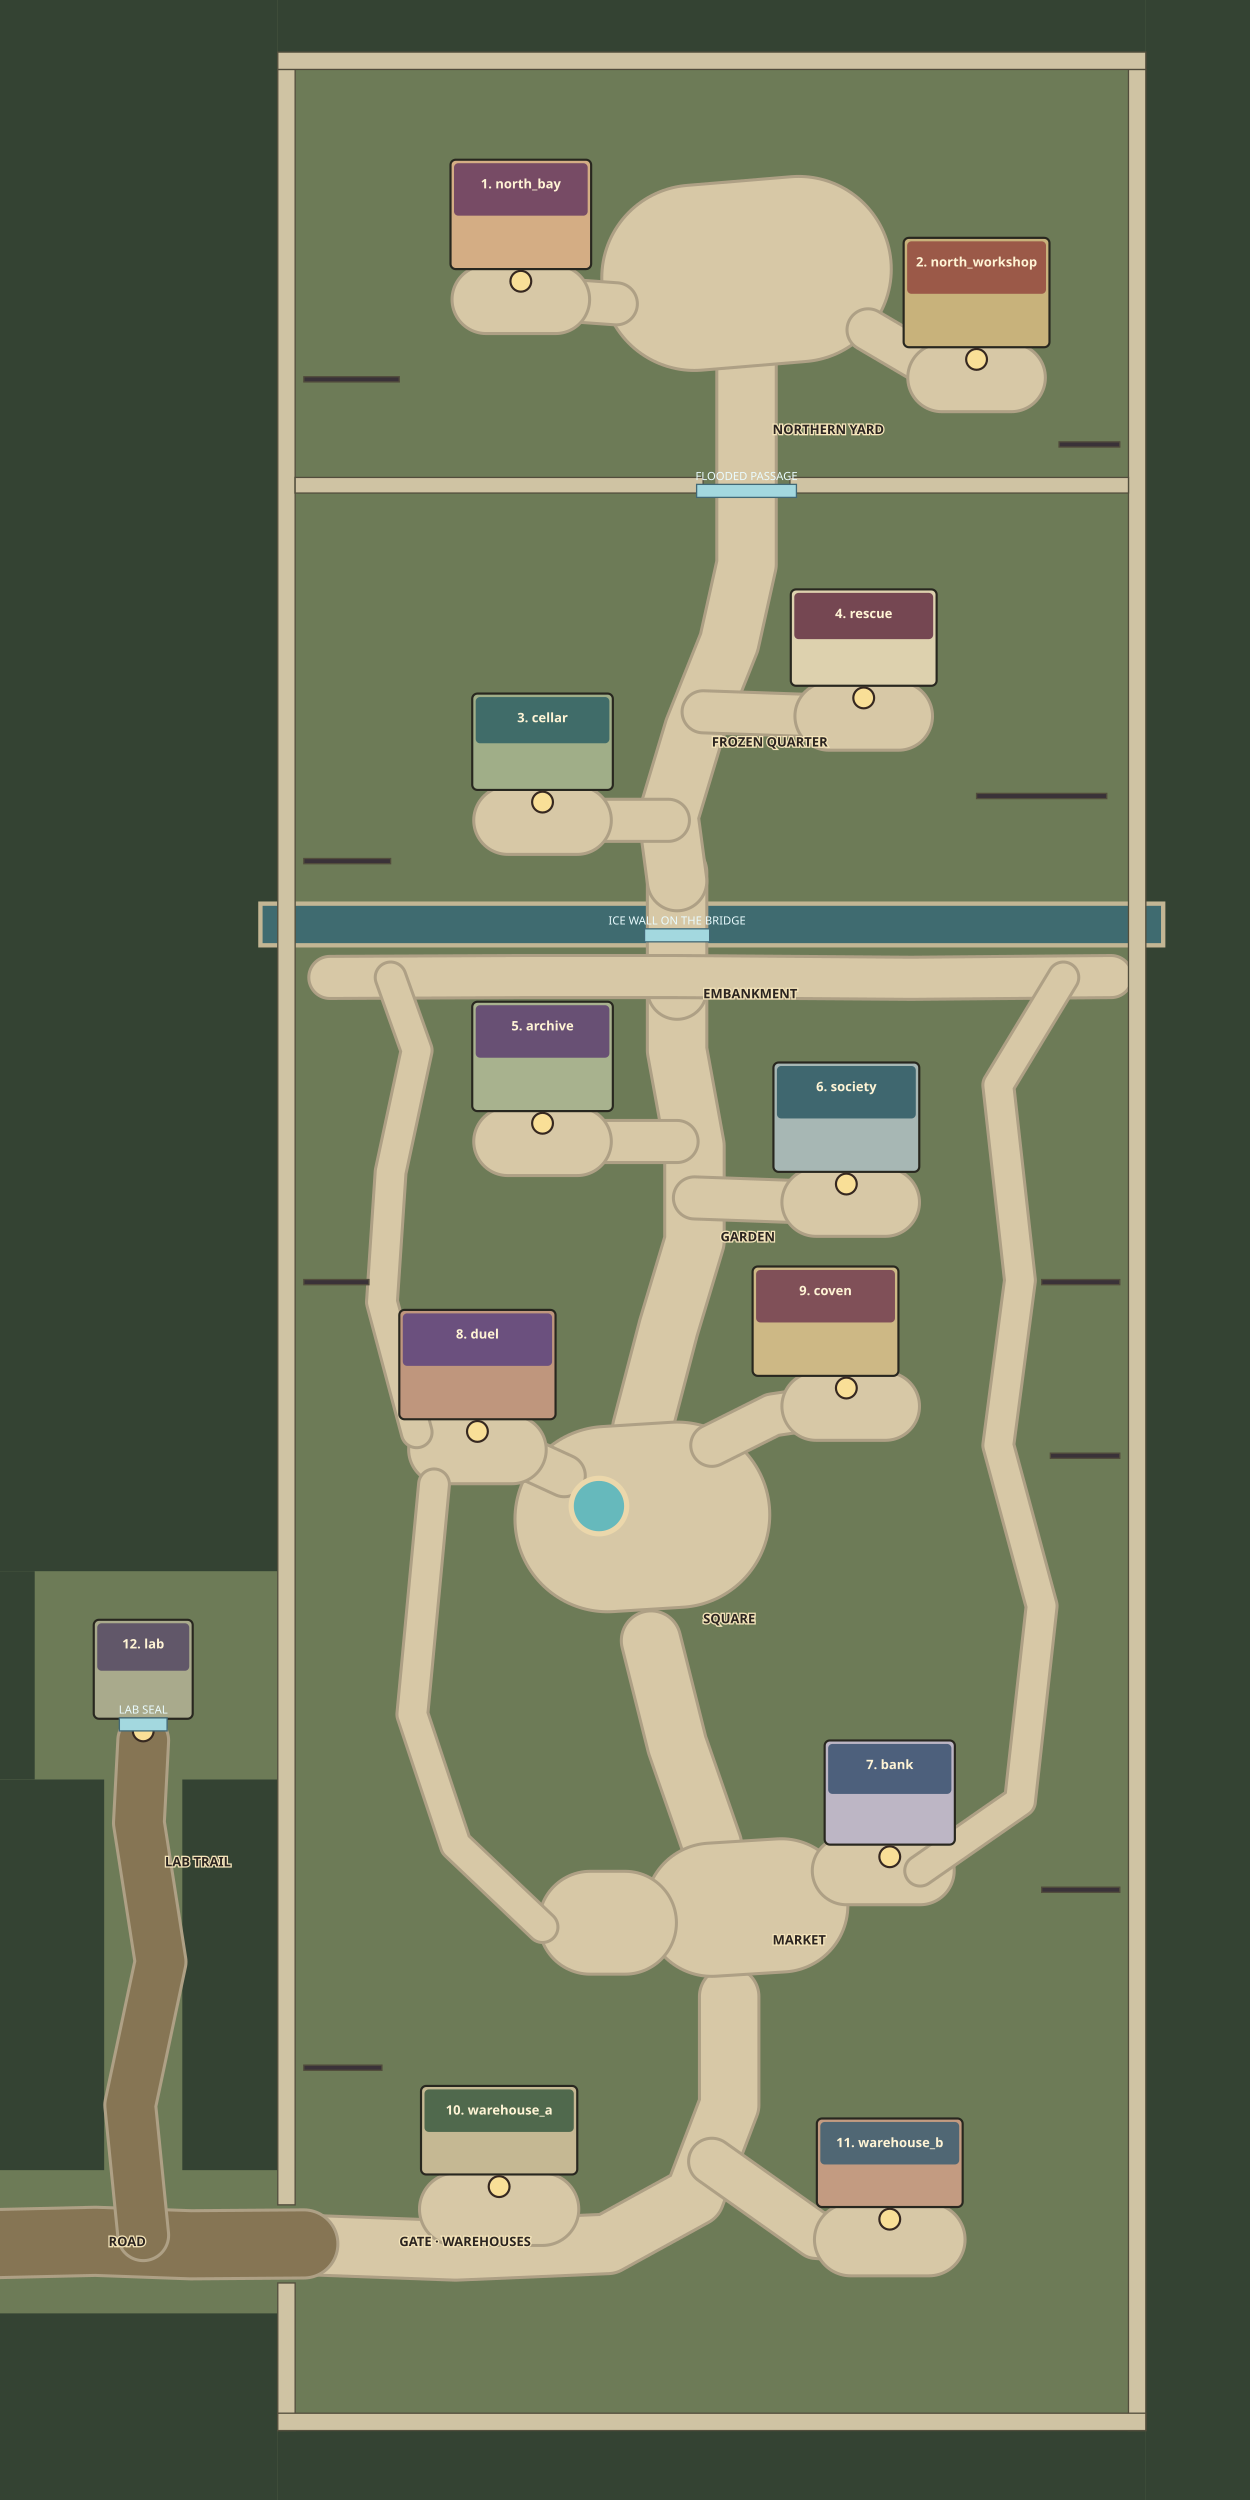
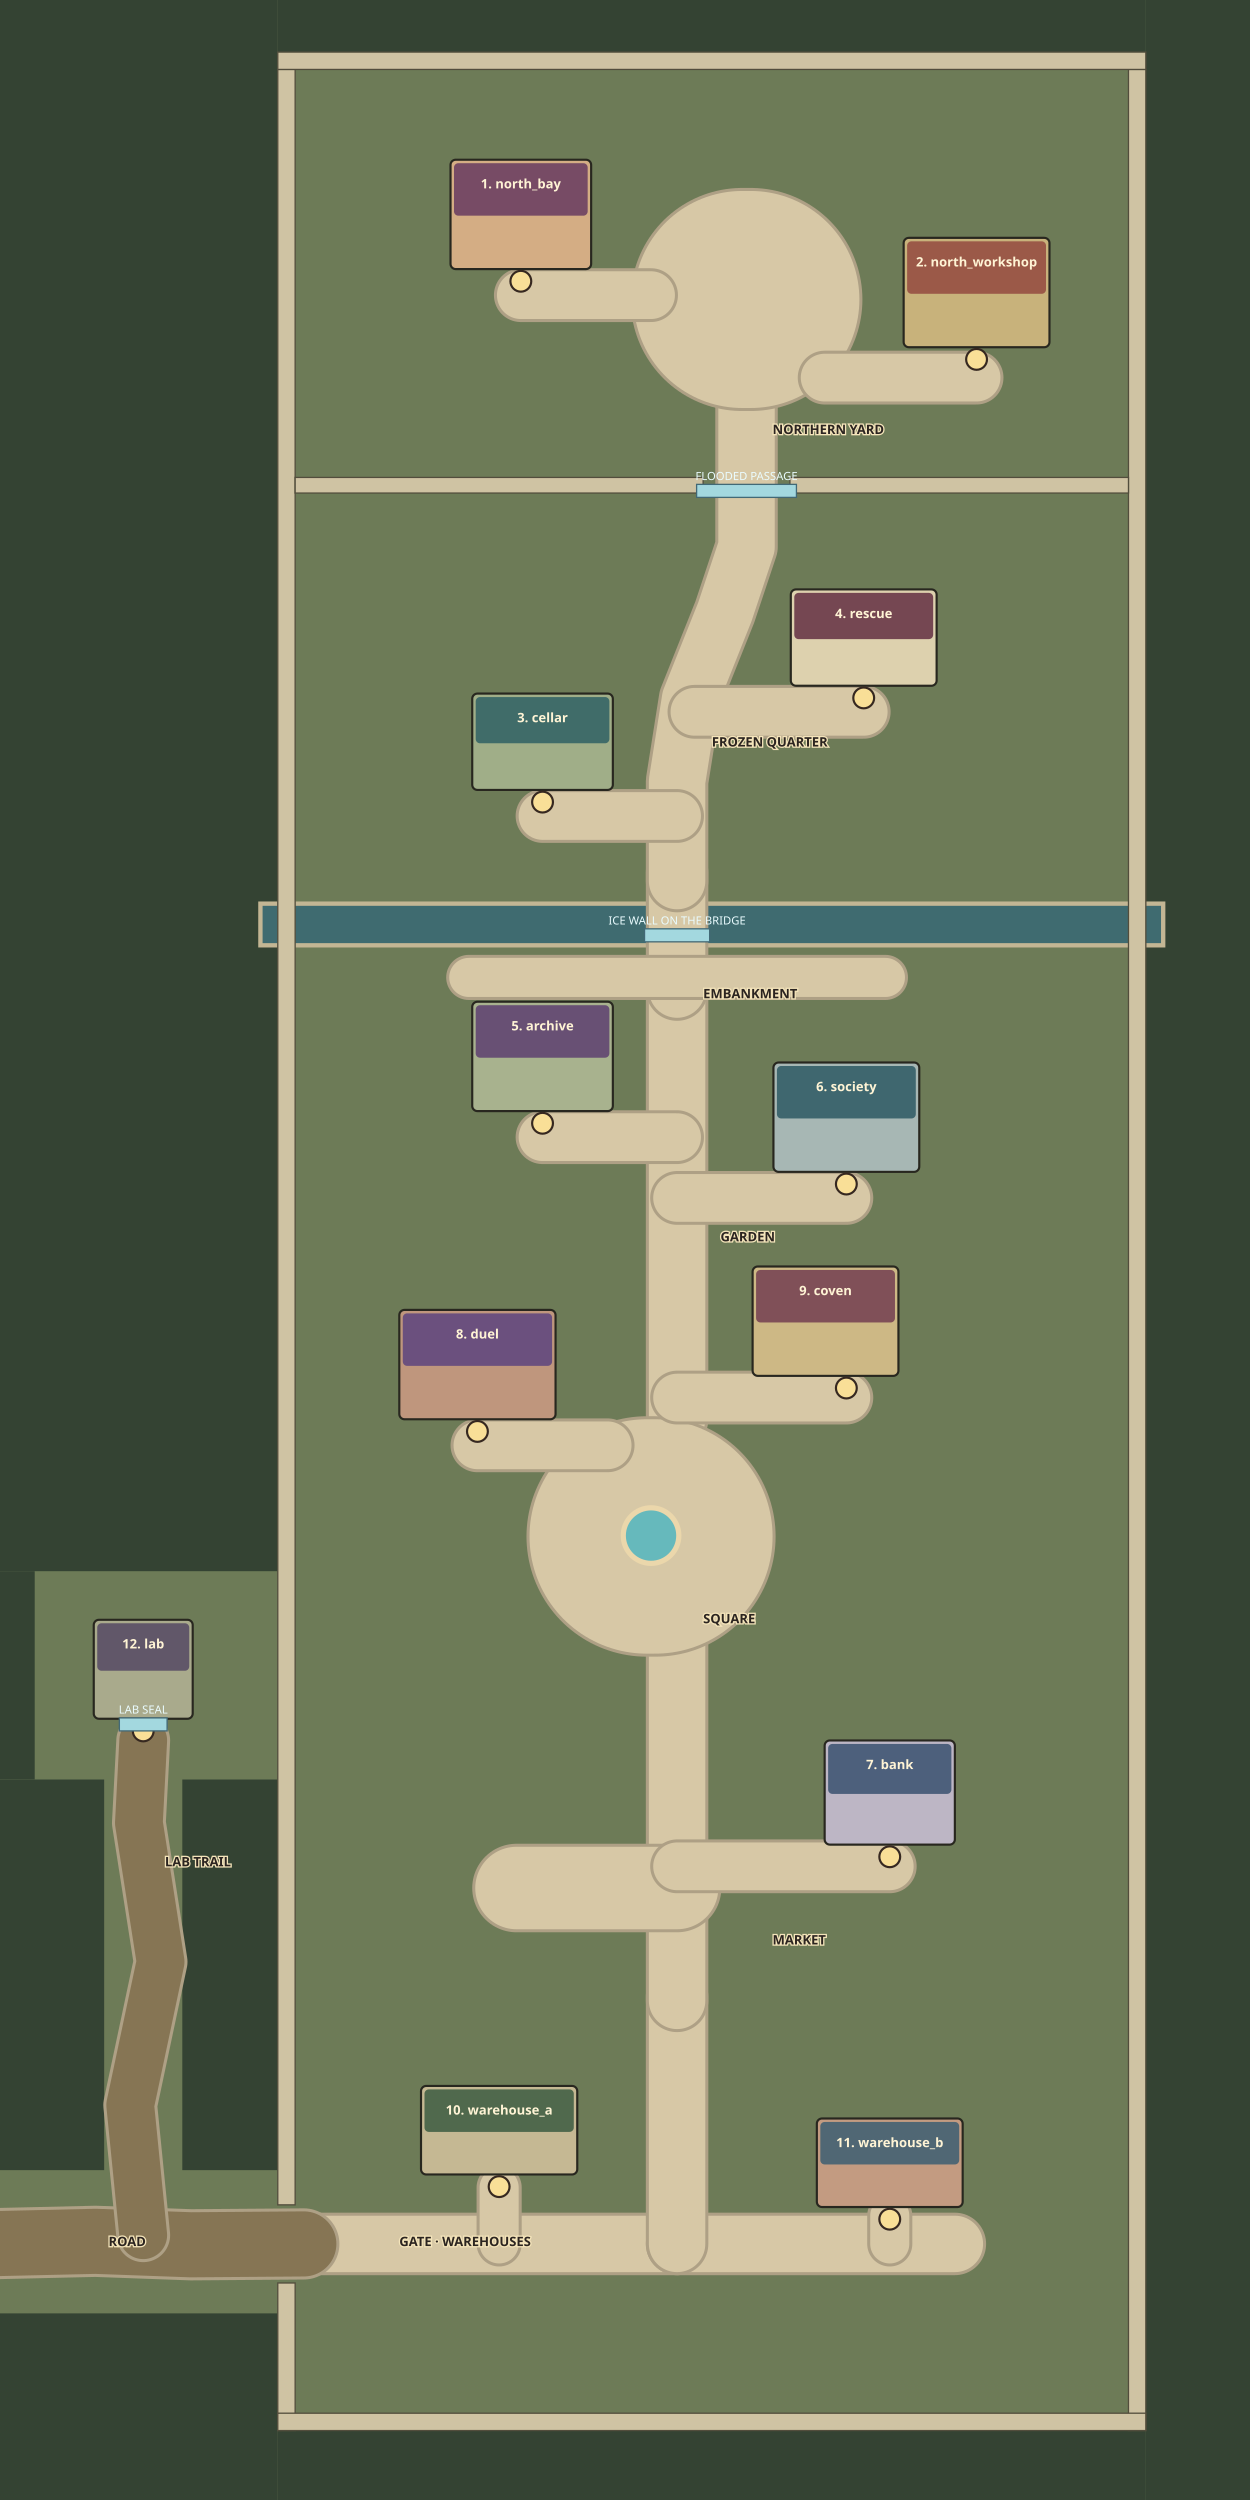
<svg xmlns="http://www.w3.org/2000/svg" width="2880" height="5760" viewBox="0 0 2880 5760">
  <rect width="100%" height="100%" fill="#6d7b57" />
  <rect x="0" y="0" width="640" height="3620" fill="#344333" />
  <rect x="0" y="3620" width="80" height="480" fill="#344333" />
  <rect x="0" y="4100" width="240" height="900" fill="#344333" />
  <rect x="420" y="4100" width="220" height="900" fill="#344333" />
  <rect x="0" y="5330" width="640" height="430" fill="#344333" />
  <rect x="2640" y="0" width="240" height="5760" fill="#344333" />
  <rect x="640" y="0" width="2000" height="120" fill="#344333" />
  <rect x="640" y="5600" width="2000" height="160" fill="#344333" />
  <rect x="600" y="2082" width="2080" height="96" fill="#3f6b70" stroke="#c3b694" stroke-width="10" />
-   <polyline points="640,5170 1050,5185 1400,5170 1600,5060 1680,4850 1680,4600" stroke="#aea085" stroke-width="144" fill="none" stroke-linecap="round" stroke-linejoin="round" />
-   <polyline points="640,5170 1050,5185 1400,5170 1600,5060 1680,4850 1680,4600" stroke="#d7c8a6" stroke-width="130" fill="none" stroke-linecap="round" stroke-linejoin="round" />
-   <polyline points="1640,4250 1560,4020 1500,3780" stroke="#aea085" stroke-width="144" fill="none" stroke-linecap="round" stroke-linejoin="round" />
-   <polyline points="1640,4250 1560,4020 1500,3780" stroke="#d7c8a6" stroke-width="130" fill="none" stroke-linecap="round" stroke-linejoin="round" />
-   <polyline points="1480,3290 1540,3060 1600,2860 1600,2640 1560,2420 1560,2270" stroke="#aea085" stroke-width="144" fill="none" stroke-linecap="round" stroke-linejoin="round" />
-   <polyline points="1480,3290 1540,3060 1600,2860 1600,2640 1560,2420 1560,2270" stroke="#d7c8a6" stroke-width="130" fill="none" stroke-linecap="round" stroke-linejoin="round" />
+   <polyline points="640,5170 1100,5170 1560,5170" stroke="#aea085" stroke-width="144" fill="none" stroke-linecap="round" stroke-linejoin="round" />
+   <polyline points="640,5170 1100,5170 1560,5170" stroke="#d7c8a6" stroke-width="130" fill="none" stroke-linecap="round" stroke-linejoin="round" />
+   <polyline points="1560,5170 1900,5170 2200,5170" stroke="#aea085" stroke-width="144" fill="none" stroke-linecap="round" stroke-linejoin="round" />
+   <polyline points="1560,5170 1900,5170 2200,5170" stroke="#d7c8a6" stroke-width="130" fill="none" stroke-linecap="round" stroke-linejoin="round" />
+   <polyline points="1560,5170 1560,4600" stroke="#aea085" stroke-width="144" fill="none" stroke-linecap="round" stroke-linejoin="round" />
+   <polyline points="1560,5170 1560,4600" stroke="#d7c8a6" stroke-width="130" fill="none" stroke-linecap="round" stroke-linejoin="round" />
+   <polyline points="1560,4610 1560,3790" stroke="#aea085" stroke-width="144" fill="none" stroke-linecap="round" stroke-linejoin="round" />
+   <polyline points="1560,4610 1560,3790" stroke="#d7c8a6" stroke-width="130" fill="none" stroke-linecap="round" stroke-linejoin="round" />
+   <polyline points="1560,3270 1560,2270" stroke="#aea085" stroke-width="144" fill="none" stroke-linecap="round" stroke-linejoin="round" />
+   <polyline points="1560,3270 1560,2270" stroke="#d7c8a6" stroke-width="130" fill="none" stroke-linecap="round" stroke-linejoin="round" />
  <polyline points="1560,2280 1560,2010" stroke="#aea085" stroke-width="144" fill="none" stroke-linecap="round" stroke-linejoin="round" />
  <polyline points="1560,2280 1560,2010" stroke="#d7c8a6" stroke-width="130" fill="none" stroke-linecap="round" stroke-linejoin="round" />
-   <polyline points="1560,2030 1540,1880 1600,1680 1680,1480 1720,1300 1720,1140 1720,840" stroke="#aea085" stroke-width="144" fill="none" stroke-linecap="round" stroke-linejoin="round" />
-   <polyline points="1560,2030 1540,1880 1600,1680 1680,1480 1720,1300 1720,1140 1720,840" stroke="#d7c8a6" stroke-width="130" fill="none" stroke-linecap="round" stroke-linejoin="round" />
-   <polyline points="1050,5090 1250,5090" stroke="#aea085" stroke-width="174" fill="none" stroke-linecap="round" stroke-linejoin="round" />
-   <polyline points="1050,5090 1250,5090" stroke="#d7c8a6" stroke-width="160" fill="none" stroke-linecap="round" stroke-linejoin="round" />
-   <polyline points="1640,4980 1880,5150 2000,5160" stroke="#aea085" stroke-width="114" fill="none" stroke-linecap="round" stroke-linejoin="round" />
-   <polyline points="1640,4980 1880,5150 2000,5160" stroke="#d7c8a6" stroke-width="100" fill="none" stroke-linecap="round" stroke-linejoin="round" />
-   <polyline points="1960,5160 2140,5160" stroke="#aea085" stroke-width="174" fill="none" stroke-linecap="round" stroke-linejoin="round" />
-   <polyline points="1960,5160 2140,5160" stroke="#d7c8a6" stroke-width="160" fill="none" stroke-linecap="round" stroke-linejoin="round" />
-   <polyline points="1640,4400 1800,4390" stroke="#aea085" stroke-width="314" fill="none" stroke-linecap="round" stroke-linejoin="round" />
-   <polyline points="1640,4400 1800,4390" stroke="#d7c8a6" stroke-width="300" fill="none" stroke-linecap="round" stroke-linejoin="round" />
-   <polyline points="1360,4430 1440,4430" stroke="#aea085" stroke-width="244" fill="none" stroke-linecap="round" stroke-linejoin="round" />
-   <polyline points="1360,4430 1440,4430" stroke="#d7c8a6" stroke-width="230" fill="none" stroke-linecap="round" stroke-linejoin="round" />
-   <polyline points="1950,4310 2120,4310" stroke="#aea085" stroke-width="164" fill="none" stroke-linecap="round" stroke-linejoin="round" />
-   <polyline points="1950,4310 2120,4310" stroke="#d7c8a6" stroke-width="150" fill="none" stroke-linecap="round" stroke-linejoin="round" />
-   <polyline points="1400,3500 1560,3490" stroke="#aea085" stroke-width="434" fill="none" stroke-linecap="round" stroke-linejoin="round" />
-   <polyline points="1400,3500 1560,3490" stroke="#d7c8a6" stroke-width="420" fill="none" stroke-linecap="round" stroke-linejoin="round" />
-   <polyline points="1180,3345 1300,3400" stroke="#aea085" stroke-width="104" fill="none" stroke-linecap="round" stroke-linejoin="round" />
-   <polyline points="1180,3345 1300,3400" stroke="#d7c8a6" stroke-width="90" fill="none" stroke-linecap="round" stroke-linejoin="round" />
-   <polyline points="1020,3340 1180,3340" stroke="#aea085" stroke-width="164" fill="none" stroke-linecap="round" stroke-linejoin="round" />
-   <polyline points="1020,3340 1180,3340" stroke="#d7c8a6" stroke-width="150" fill="none" stroke-linecap="round" stroke-linejoin="round" />
-   <polyline points="1640,3330 1780,3260 1880,3245" stroke="#aea085" stroke-width="104" fill="none" stroke-linecap="round" stroke-linejoin="round" />
-   <polyline points="1640,3330 1780,3260 1880,3245" stroke="#d7c8a6" stroke-width="90" fill="none" stroke-linecap="round" stroke-linejoin="round" />
-   <polyline points="1880,3240 2040,3240" stroke="#aea085" stroke-width="164" fill="none" stroke-linecap="round" stroke-linejoin="round" />
-   <polyline points="1880,3240 2040,3240" stroke="#d7c8a6" stroke-width="150" fill="none" stroke-linecap="round" stroke-linejoin="round" />
-   <polyline points="1560,2630 1330,2630" stroke="#aea085" stroke-width="104" fill="none" stroke-linecap="round" stroke-linejoin="round" />
-   <polyline points="1560,2630 1330,2630" stroke="#d7c8a6" stroke-width="90" fill="none" stroke-linecap="round" stroke-linejoin="round" />
-   <polyline points="1170,2630 1330,2630" stroke="#aea085" stroke-width="164" fill="none" stroke-linecap="round" stroke-linejoin="round" />
-   <polyline points="1170,2630 1330,2630" stroke="#d7c8a6" stroke-width="150" fill="none" stroke-linecap="round" stroke-linejoin="round" />
-   <polyline points="1600,2760 1880,2770" stroke="#aea085" stroke-width="104" fill="none" stroke-linecap="round" stroke-linejoin="round" />
-   <polyline points="1600,2760 1880,2770" stroke="#d7c8a6" stroke-width="90" fill="none" stroke-linecap="round" stroke-linejoin="round" />
-   <polyline points="1880,2770 2040,2770" stroke="#aea085" stroke-width="164" fill="none" stroke-linecap="round" stroke-linejoin="round" />
-   <polyline points="1880,2770 2040,2770" stroke="#d7c8a6" stroke-width="150" fill="none" stroke-linecap="round" stroke-linejoin="round" />
-   <polyline points="760,2252 1200,2250 1560,2250 2100,2254 2560,2250" stroke="#aea085" stroke-width="104" fill="none" stroke-linecap="round" stroke-linejoin="round" />
-   <polyline points="760,2252 1200,2250 1560,2250 2100,2254 2560,2250" stroke="#d7c8a6" stroke-width="90" fill="none" stroke-linecap="round" stroke-linejoin="round" />
-   <polyline points="1540,1890 1330,1890" stroke="#aea085" stroke-width="104" fill="none" stroke-linecap="round" stroke-linejoin="round" />
-   <polyline points="1540,1890 1330,1890" stroke="#d7c8a6" stroke-width="90" fill="none" stroke-linecap="round" stroke-linejoin="round" />
-   <polyline points="1170,1890 1330,1890" stroke="#aea085" stroke-width="164" fill="none" stroke-linecap="round" stroke-linejoin="round" />
-   <polyline points="1170,1890 1330,1890" stroke="#d7c8a6" stroke-width="150" fill="none" stroke-linecap="round" stroke-linejoin="round" />
-   <polyline points="1620,1640 1910,1650" stroke="#aea085" stroke-width="104" fill="none" stroke-linecap="round" stroke-linejoin="round" />
-   <polyline points="1620,1640 1910,1650" stroke="#d7c8a6" stroke-width="90" fill="none" stroke-linecap="round" stroke-linejoin="round" />
-   <polyline points="1910,1650 2070,1650" stroke="#aea085" stroke-width="164" fill="none" stroke-linecap="round" stroke-linejoin="round" />
-   <polyline points="1910,1650 2070,1650" stroke="#d7c8a6" stroke-width="150" fill="none" stroke-linecap="round" stroke-linejoin="round" />
-   <polyline points="1600,640 1840,620" stroke="#aea085" stroke-width="434" fill="none" stroke-linecap="round" stroke-linejoin="round" />
-   <polyline points="1600,640 1840,620" stroke="#d7c8a6" stroke-width="420" fill="none" stroke-linecap="round" stroke-linejoin="round" />
-   <polyline points="1420,700 1280,690" stroke="#aea085" stroke-width="104" fill="none" stroke-linecap="round" stroke-linejoin="round" />
-   <polyline points="1420,700 1280,690" stroke="#d7c8a6" stroke-width="90" fill="none" stroke-linecap="round" stroke-linejoin="round" />
-   <polyline points="1120,690 1280,690" stroke="#aea085" stroke-width="164" fill="none" stroke-linecap="round" stroke-linejoin="round" />
-   <polyline points="1120,690 1280,690" stroke="#d7c8a6" stroke-width="150" fill="none" stroke-linecap="round" stroke-linejoin="round" />
-   <polyline points="2000,760 2170,860" stroke="#aea085" stroke-width="104" fill="none" stroke-linecap="round" stroke-linejoin="round" />
-   <polyline points="2000,760 2170,860" stroke="#d7c8a6" stroke-width="90" fill="none" stroke-linecap="round" stroke-linejoin="round" />
-   <polyline points="2170,870 2330,870" stroke="#aea085" stroke-width="164" fill="none" stroke-linecap="round" stroke-linejoin="round" />
-   <polyline points="2170,870 2330,870" stroke="#d7c8a6" stroke-width="150" fill="none" stroke-linecap="round" stroke-linejoin="round" />
-   <polyline points="1250,4440 1050,4250 950,3950 1000,3420" stroke="#aea085" stroke-width="78" fill="none" stroke-linecap="round" stroke-linejoin="round" />
-   <polyline points="1250,4440 1050,4250 950,3950 1000,3420" stroke="#d7c8a6" stroke-width="64" fill="none" stroke-linecap="round" stroke-linejoin="round" />
-   <polyline points="960,3300 880,3000 900,2700 960,2420 900,2252" stroke="#aea085" stroke-width="78" fill="none" stroke-linecap="round" stroke-linejoin="round" />
-   <polyline points="960,3300 880,3000 900,2700 960,2420 900,2252" stroke="#d7c8a6" stroke-width="64" fill="none" stroke-linecap="round" stroke-linejoin="round" />
-   <polyline points="2120,4310 2350,4150 2400,3700 2300,3330 2350,2950 2300,2500 2450,2252" stroke="#aea085" stroke-width="78" fill="none" stroke-linecap="round" stroke-linejoin="round" />
-   <polyline points="2120,4310 2350,4150 2400,3700 2300,3330 2350,2950 2300,2500 2450,2252" stroke="#d7c8a6" stroke-width="64" fill="none" stroke-linecap="round" stroke-linejoin="round" />
+   <polyline points="1560,2030 1560,1800 1590,1610 1670,1410 1720,1260 1720,1140 1720,930" stroke="#aea085" stroke-width="144" fill="none" stroke-linecap="round" stroke-linejoin="round" />
+   <polyline points="1560,2030 1560,1800 1590,1610 1670,1410 1720,1260 1720,1140 1720,930" stroke="#d7c8a6" stroke-width="130" fill="none" stroke-linecap="round" stroke-linejoin="round" />
+   <polyline points="1150,5170 1150,5040" stroke="#aea085" stroke-width="104" fill="none" stroke-linecap="round" stroke-linejoin="round" />
+   <polyline points="1150,5170 1150,5040" stroke="#d7c8a6" stroke-width="90" fill="none" stroke-linecap="round" stroke-linejoin="round" />
+   <polyline points="2050,5170 2050,5105" stroke="#aea085" stroke-width="104" fill="none" stroke-linecap="round" stroke-linejoin="round" />
+   <polyline points="2050,5170 2050,5105" stroke="#d7c8a6" stroke-width="90" fill="none" stroke-linecap="round" stroke-linejoin="round" />
+   <polyline points="1190,4350 1560,4350" stroke="#aea085" stroke-width="204" fill="none" stroke-linecap="round" stroke-linejoin="round" />
+   <polyline points="1190,4350 1560,4350" stroke="#d7c8a6" stroke-width="190" fill="none" stroke-linecap="round" stroke-linejoin="round" />
+   <polyline points="1560,4300 2050,4300" stroke="#aea085" stroke-width="124" fill="none" stroke-linecap="round" stroke-linejoin="round" />
+   <polyline points="1560,4300 2050,4300" stroke="#d7c8a6" stroke-width="110" fill="none" stroke-linecap="round" stroke-linejoin="round" />
+   <polyline points="1490,3540 1510,3540" stroke="#aea085" stroke-width="554" fill="none" stroke-linecap="round" stroke-linejoin="round" />
+   <polyline points="1490,3540 1510,3540" stroke="#d7c8a6" stroke-width="540" fill="none" stroke-linecap="round" stroke-linejoin="round" />
+   <polyline points="1710,690 1730,690" stroke="#aea085" stroke-width="514" fill="none" stroke-linecap="round" stroke-linejoin="round" />
+   <polyline points="1710,690 1730,690" stroke="#d7c8a6" stroke-width="500" fill="none" stroke-linecap="round" stroke-linejoin="round" />
+   <polyline points="1400,3330 1100,3330" stroke="#aea085" stroke-width="124" fill="none" stroke-linecap="round" stroke-linejoin="round" />
+   <polyline points="1400,3330 1100,3330" stroke="#d7c8a6" stroke-width="110" fill="none" stroke-linecap="round" stroke-linejoin="round" />
+   <polyline points="1560,3220 1950,3220" stroke="#aea085" stroke-width="124" fill="none" stroke-linecap="round" stroke-linejoin="round" />
+   <polyline points="1560,3220 1950,3220" stroke="#d7c8a6" stroke-width="110" fill="none" stroke-linecap="round" stroke-linejoin="round" />
+   <polyline points="1560,2620 1250,2620" stroke="#aea085" stroke-width="124" fill="none" stroke-linecap="round" stroke-linejoin="round" />
+   <polyline points="1560,2620 1250,2620" stroke="#d7c8a6" stroke-width="110" fill="none" stroke-linecap="round" stroke-linejoin="round" />
+   <polyline points="1560,2760 1950,2760" stroke="#aea085" stroke-width="124" fill="none" stroke-linecap="round" stroke-linejoin="round" />
+   <polyline points="1560,2760 1950,2760" stroke="#d7c8a6" stroke-width="110" fill="none" stroke-linecap="round" stroke-linejoin="round" />
+   <polyline points="1560,1880 1250,1880" stroke="#aea085" stroke-width="124" fill="none" stroke-linecap="round" stroke-linejoin="round" />
+   <polyline points="1560,1880 1250,1880" stroke="#d7c8a6" stroke-width="110" fill="none" stroke-linecap="round" stroke-linejoin="round" />
+   <polyline points="1600,1640 1990,1640" stroke="#aea085" stroke-width="124" fill="none" stroke-linecap="round" stroke-linejoin="round" />
+   <polyline points="1600,1640 1990,1640" stroke="#d7c8a6" stroke-width="110" fill="none" stroke-linecap="round" stroke-linejoin="round" />
+   <polyline points="1500,680 1200,680" stroke="#aea085" stroke-width="124" fill="none" stroke-linecap="round" stroke-linejoin="round" />
+   <polyline points="1500,680 1200,680" stroke="#d7c8a6" stroke-width="110" fill="none" stroke-linecap="round" stroke-linejoin="round" />
+   <polyline points="1900,870 2250,870" stroke="#aea085" stroke-width="124" fill="none" stroke-linecap="round" stroke-linejoin="round" />
+   <polyline points="1900,870 2250,870" stroke="#d7c8a6" stroke-width="110" fill="none" stroke-linecap="round" stroke-linejoin="round" />
+   <polyline points="1080,2252 2040,2252" stroke="#aea085" stroke-width="104" fill="none" stroke-linecap="round" stroke-linejoin="round" />
+   <polyline points="1080,2252 2040,2252" stroke="#d7c8a6" stroke-width="90" fill="none" stroke-linecap="round" stroke-linejoin="round" />
  <polyline points="-40,5170 220,5164 440,5172 700,5170" stroke="#aea085" stroke-width="164" fill="none" stroke-linecap="round" stroke-linejoin="round" />
  <polyline points="-40,5170 220,5164 440,5172 700,5170" stroke="#867554" stroke-width="150" fill="none" stroke-linecap="round" stroke-linejoin="round" />
  <polyline points="330,5150 300,4850 370,4520 320,4200 330,4010" stroke="#aea085" stroke-width="124" fill="none" stroke-linecap="round" stroke-linejoin="round" />
  <polyline points="330,5150 300,4850 370,4520 320,4200 330,4010" stroke="#867554" stroke-width="110" fill="none" stroke-linecap="round" stroke-linejoin="round" />
  <rect x="640" y="160" width="40" height="4920" fill="#cfc3a3" stroke="#524d3c" stroke-width="3" />
  <rect x="640" y="5260" width="40" height="340" fill="#cfc3a3" stroke="#524d3c" stroke-width="3" />
  <rect x="2600" y="160" width="40" height="5440" fill="#cfc3a3" stroke="#524d3c" stroke-width="3" />
  <rect x="640" y="120" width="2000" height="40" fill="#cfc3a3" stroke="#524d3c" stroke-width="3" />
  <rect x="640" y="5560" width="2000" height="40" fill="#cfc3a3" stroke="#524d3c" stroke-width="3" />
  <rect x="680" y="1100" width="940" height="36" fill="#cfc3a3" stroke="#524d3c" stroke-width="3" />
  <rect x="1820" y="1100" width="780" height="36" fill="#cfc3a3" stroke="#524d3c" stroke-width="3" />
-   <rect x="700" y="2948" width="150" height="12" fill="#3a3238" stroke="#524d3c" stroke-width="3" />
-   <rect x="700" y="868" width="220" height="12" fill="#3a3238" stroke="#524d3c" stroke-width="3" />
-   <rect x="700" y="4758" width="180" height="12" fill="#3a3238" stroke="#524d3c" stroke-width="3" />
-   <rect x="2400" y="4348" width="180" height="12" fill="#3a3238" stroke="#524d3c" stroke-width="3" />
-   <rect x="2420" y="3348" width="160" height="12" fill="#3a3238" stroke="#524d3c" stroke-width="3" />
-   <rect x="2250" y="1828" width="300" height="12" fill="#3a3238" stroke="#524d3c" stroke-width="3" />
-   <rect x="2440" y="1018" width="140" height="12" fill="#3a3238" stroke="#524d3c" stroke-width="3" />
-   <rect x="2400" y="2948" width="180" height="12" fill="#3a3238" stroke="#524d3c" stroke-width="3" />
-   <rect x="700" y="1978" width="200" height="12" fill="#3a3238" stroke="#524d3c" stroke-width="3" />
  <rect x="1038" y="368" width="324" height="252" rx="12" fill="#d4ad84" stroke="#28271f" stroke-width="5" />
  <rect x="1046" y="376" width="308" height="120.96" rx="10" fill="#774b65" />
  <text x="1200" y="434" text-anchor="middle" font-family="sans-serif" font-size="30" font-weight="bold" fill="#fff4d5">1. north_bay</text>
  <circle cx="1200" cy="648" r="24" fill="#f9df97" stroke="#362820" stroke-width="5" />
  <rect x="2082" y="548" width="336" height="252" rx="12" fill="#c8b27b" stroke="#28271f" stroke-width="5" />
  <rect x="2090" y="556" width="320" height="120.96" rx="10" fill="#9b5948" />
  <text x="2250" y="614" text-anchor="middle" font-family="sans-serif" font-size="30" font-weight="bold" fill="#fff4d5">2. north_workshop</text>
  <circle cx="2250" cy="828" r="24" fill="#f9df97" stroke="#362820" stroke-width="5" />
  <rect x="1088" y="1598" width="324" height="222" rx="12" fill="#a0ae88" stroke="#28271f" stroke-width="5" />
  <rect x="1096" y="1606" width="308" height="106.56" rx="10" fill="#406c69" />
  <text x="1250" y="1664" text-anchor="middle" font-family="sans-serif" font-size="30" font-weight="bold" fill="#fff4d5">3. cellar</text>
  <circle cx="1250" cy="1848" r="24" fill="#f9df97" stroke="#362820" stroke-width="5" />
  <rect x="1822" y="1358" width="336" height="222" rx="12" fill="#ddd1ae" stroke="#28271f" stroke-width="5" />
  <rect x="1830" y="1366" width="320" height="106.56" rx="10" fill="#754752" />
  <text x="1990" y="1424" text-anchor="middle" font-family="sans-serif" font-size="30" font-weight="bold" fill="#fff4d5">4. rescue</text>
  <circle cx="1990" cy="1608" r="24" fill="#f9df97" stroke="#362820" stroke-width="5" />
  <rect x="1088" y="2308" width="324" height="252" rx="12" fill="#a8b28e" stroke="#28271f" stroke-width="5" />
  <rect x="1096" y="2316" width="308" height="120.96" rx="10" fill="#685074" />
  <text x="1250" y="2374" text-anchor="middle" font-family="sans-serif" font-size="30" font-weight="bold" fill="#fff4d5">5. archive</text>
  <circle cx="1250" cy="2588" r="24" fill="#f9df97" stroke="#362820" stroke-width="5" />
  <rect x="1782" y="2448" width="336" height="252" rx="12" fill="#a7b7b4" stroke="#28271f" stroke-width="5" />
  <rect x="1790" y="2456" width="320" height="120.96" rx="10" fill="#3f676f" />
  <text x="1950" y="2514" text-anchor="middle" font-family="sans-serif" font-size="30" font-weight="bold" fill="#fff4d5">6. society</text>
  <circle cx="1950" cy="2728" r="24" fill="#f9df97" stroke="#362820" stroke-width="5" />
  <rect x="1900" y="4010" width="300" height="240" rx="12" fill="#bdb6c5" stroke="#28271f" stroke-width="5" />
  <rect x="1908" y="4018" width="284" height="115.2" rx="10" fill="#4d607c" />
  <text x="2050" y="4076" text-anchor="middle" font-family="sans-serif" font-size="30" font-weight="bold" fill="#fff4d5">7. bank</text>
  <circle cx="2050" cy="4278" r="24" fill="#f9df97" stroke="#362820" stroke-width="5" />
  <rect x="920" y="3018" width="360" height="252" rx="12" fill="#bf967d" stroke="#28271f" stroke-width="5" />
  <rect x="928" y="3026" width="344" height="120.96" rx="10" fill="#6b507e" />
  <text x="1100" y="3084" text-anchor="middle" font-family="sans-serif" font-size="30" font-weight="bold" fill="#fff4d5">8. duel</text>
  <circle cx="1100" cy="3298" r="24" fill="#f9df97" stroke="#362820" stroke-width="5" />
  <rect x="1734" y="2918" width="336" height="252" rx="12" fill="#cdb885" stroke="#28271f" stroke-width="5" />
  <rect x="1742" y="2926" width="320" height="120.96" rx="10" fill="#805058" />
  <text x="1902" y="2984" text-anchor="middle" font-family="sans-serif" font-size="30" font-weight="bold" fill="#fff4d5">9. coven</text>
  <circle cx="1950" cy="3198" r="24" fill="#f9df97" stroke="#362820" stroke-width="5" />
  <rect x="970" y="4806" width="360" height="204" rx="12" fill="#c5b893" stroke="#28271f" stroke-width="5" />
  <rect x="978" y="4814" width="344" height="97.92" rx="10" fill="#50694d" />
  <text x="1150" y="4872" text-anchor="middle" font-family="sans-serif" font-size="30" font-weight="bold" fill="#fff4d5">10. warehouse_a</text>
  <circle cx="1150" cy="5038" r="24" fill="#f9df97" stroke="#362820" stroke-width="5" />
  <rect x="1882" y="4881" width="336" height="204" rx="12" fill="#c39b81" stroke="#28271f" stroke-width="5" />
  <rect x="1890" y="4889" width="320" height="97.92" rx="10" fill="#506774" />
  <text x="2050" y="4947" text-anchor="middle" font-family="sans-serif" font-size="30" font-weight="bold" fill="#fff4d5">11. warehouse_b</text>
  <circle cx="2050" cy="5113" r="24" fill="#f9df97" stroke="#362820" stroke-width="5" />
  <rect x="216" y="3732" width="228" height="228" rx="12" fill="#a9aa8c" stroke="#28271f" stroke-width="5" />
  <rect x="224" y="3740" width="212" height="109.44" rx="10" fill="#615769" />
  <text x="330" y="3798" text-anchor="middle" font-family="sans-serif" font-size="30" font-weight="bold" fill="#fff4d5">12. lab</text>
  <circle cx="330" cy="3988" r="24" fill="#f9df97" stroke="#362820" stroke-width="5" />
  <rect x="1485" y="2140" width="150" height="30" fill="#a3d8df" stroke="#426976" stroke-width="3" />
  <text x="1560" y="2130" text-anchor="middle" font-family="sans-serif" font-size="26" fill="#eafcff">ICE WALL ON THE BRIDGE</text>
  <rect x="1605" y="1116" width="230" height="30" fill="#a3d8df" stroke="#426976" stroke-width="3" />
  <text x="1720" y="1106" text-anchor="middle" font-family="sans-serif" font-size="26" fill="#eafcff">FLOODED PASSAGE</text>
  <rect x="275" y="3958" width="110" height="30" fill="#a3d8df" stroke="#426976" stroke-width="3" />
  <text x="330" y="3948" text-anchor="middle" font-family="sans-serif" font-size="26" fill="#eafcff">LAB SEAL</text>
-   <circle cx="1380" cy="3470" r="64" fill="#66b9bc" stroke="#ebd7ab" stroke-width="12" />
+   <circle cx="1500" cy="3538" r="64" fill="#66b9bc" stroke="#ebd7ab" stroke-width="12" />
  <text x="250" y="5175" font-family="sans-serif" font-size="30" font-weight="bold" fill="#2b2420" stroke="#f4e4ba" stroke-width="6" paint-order="stroke">ROAD</text>
  <text x="920" y="5175" font-family="sans-serif" font-size="30" font-weight="bold" fill="#2b2420" stroke="#f4e4ba" stroke-width="6" paint-order="stroke">GATE · WAREHOUSES</text>
  <text x="1780" y="4480" font-family="sans-serif" font-size="30" font-weight="bold" fill="#2b2420" stroke="#f4e4ba" stroke-width="6" paint-order="stroke">MARKET</text>
  <text x="1620" y="3740" font-family="sans-serif" font-size="30" font-weight="bold" fill="#2b2420" stroke="#f4e4ba" stroke-width="6" paint-order="stroke">SQUARE</text>
  <text x="1660" y="2860" font-family="sans-serif" font-size="30" font-weight="bold" fill="#2b2420" stroke="#f4e4ba" stroke-width="6" paint-order="stroke">GARDEN</text>
  <text x="1620" y="2300" font-family="sans-serif" font-size="30" font-weight="bold" fill="#2b2420" stroke="#f4e4ba" stroke-width="6" paint-order="stroke">EMBANKMENT</text>
  <text x="1640" y="1720" font-family="sans-serif" font-size="30" font-weight="bold" fill="#2b2420" stroke="#f4e4ba" stroke-width="6" paint-order="stroke">FROZEN QUARTER</text>
  <text x="1780" y="1000" font-family="sans-serif" font-size="30" font-weight="bold" fill="#2b2420" stroke="#f4e4ba" stroke-width="6" paint-order="stroke">NORTHERN YARD</text>
  <text x="380" y="4300" font-family="sans-serif" font-size="30" font-weight="bold" fill="#2b2420" stroke="#f4e4ba" stroke-width="6" paint-order="stroke">LAB TRAIL</text>
</svg>
